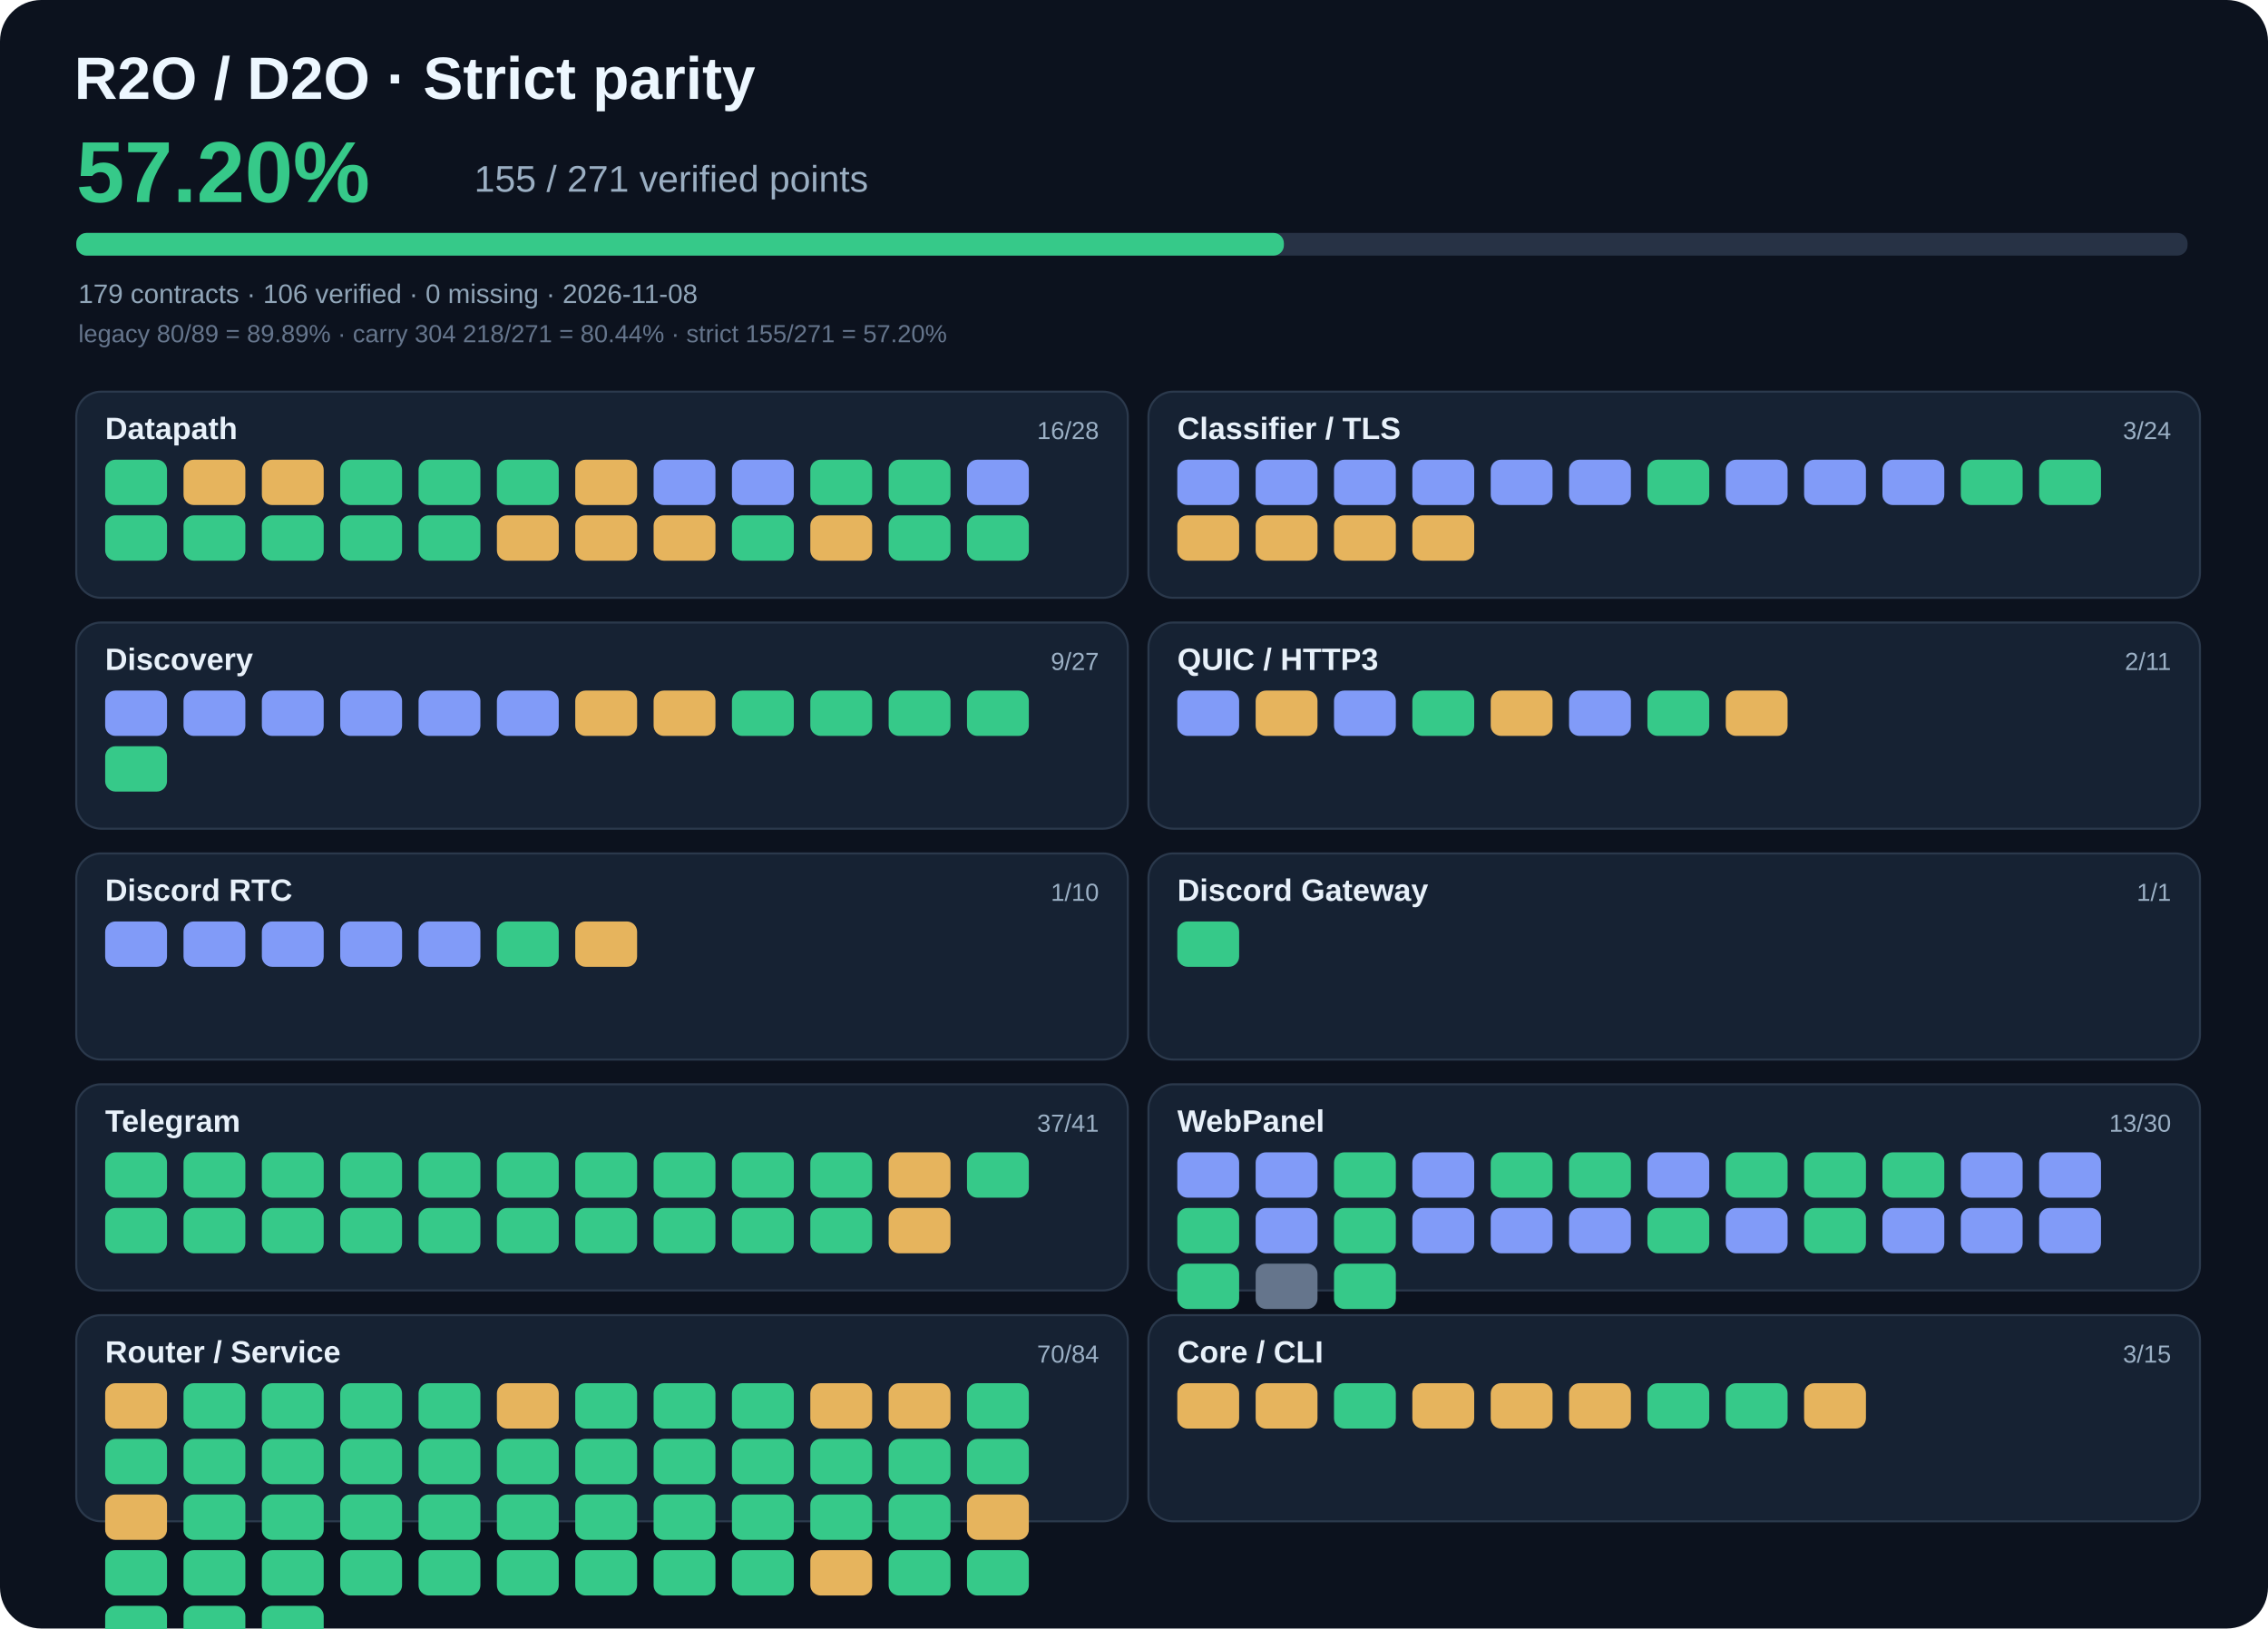
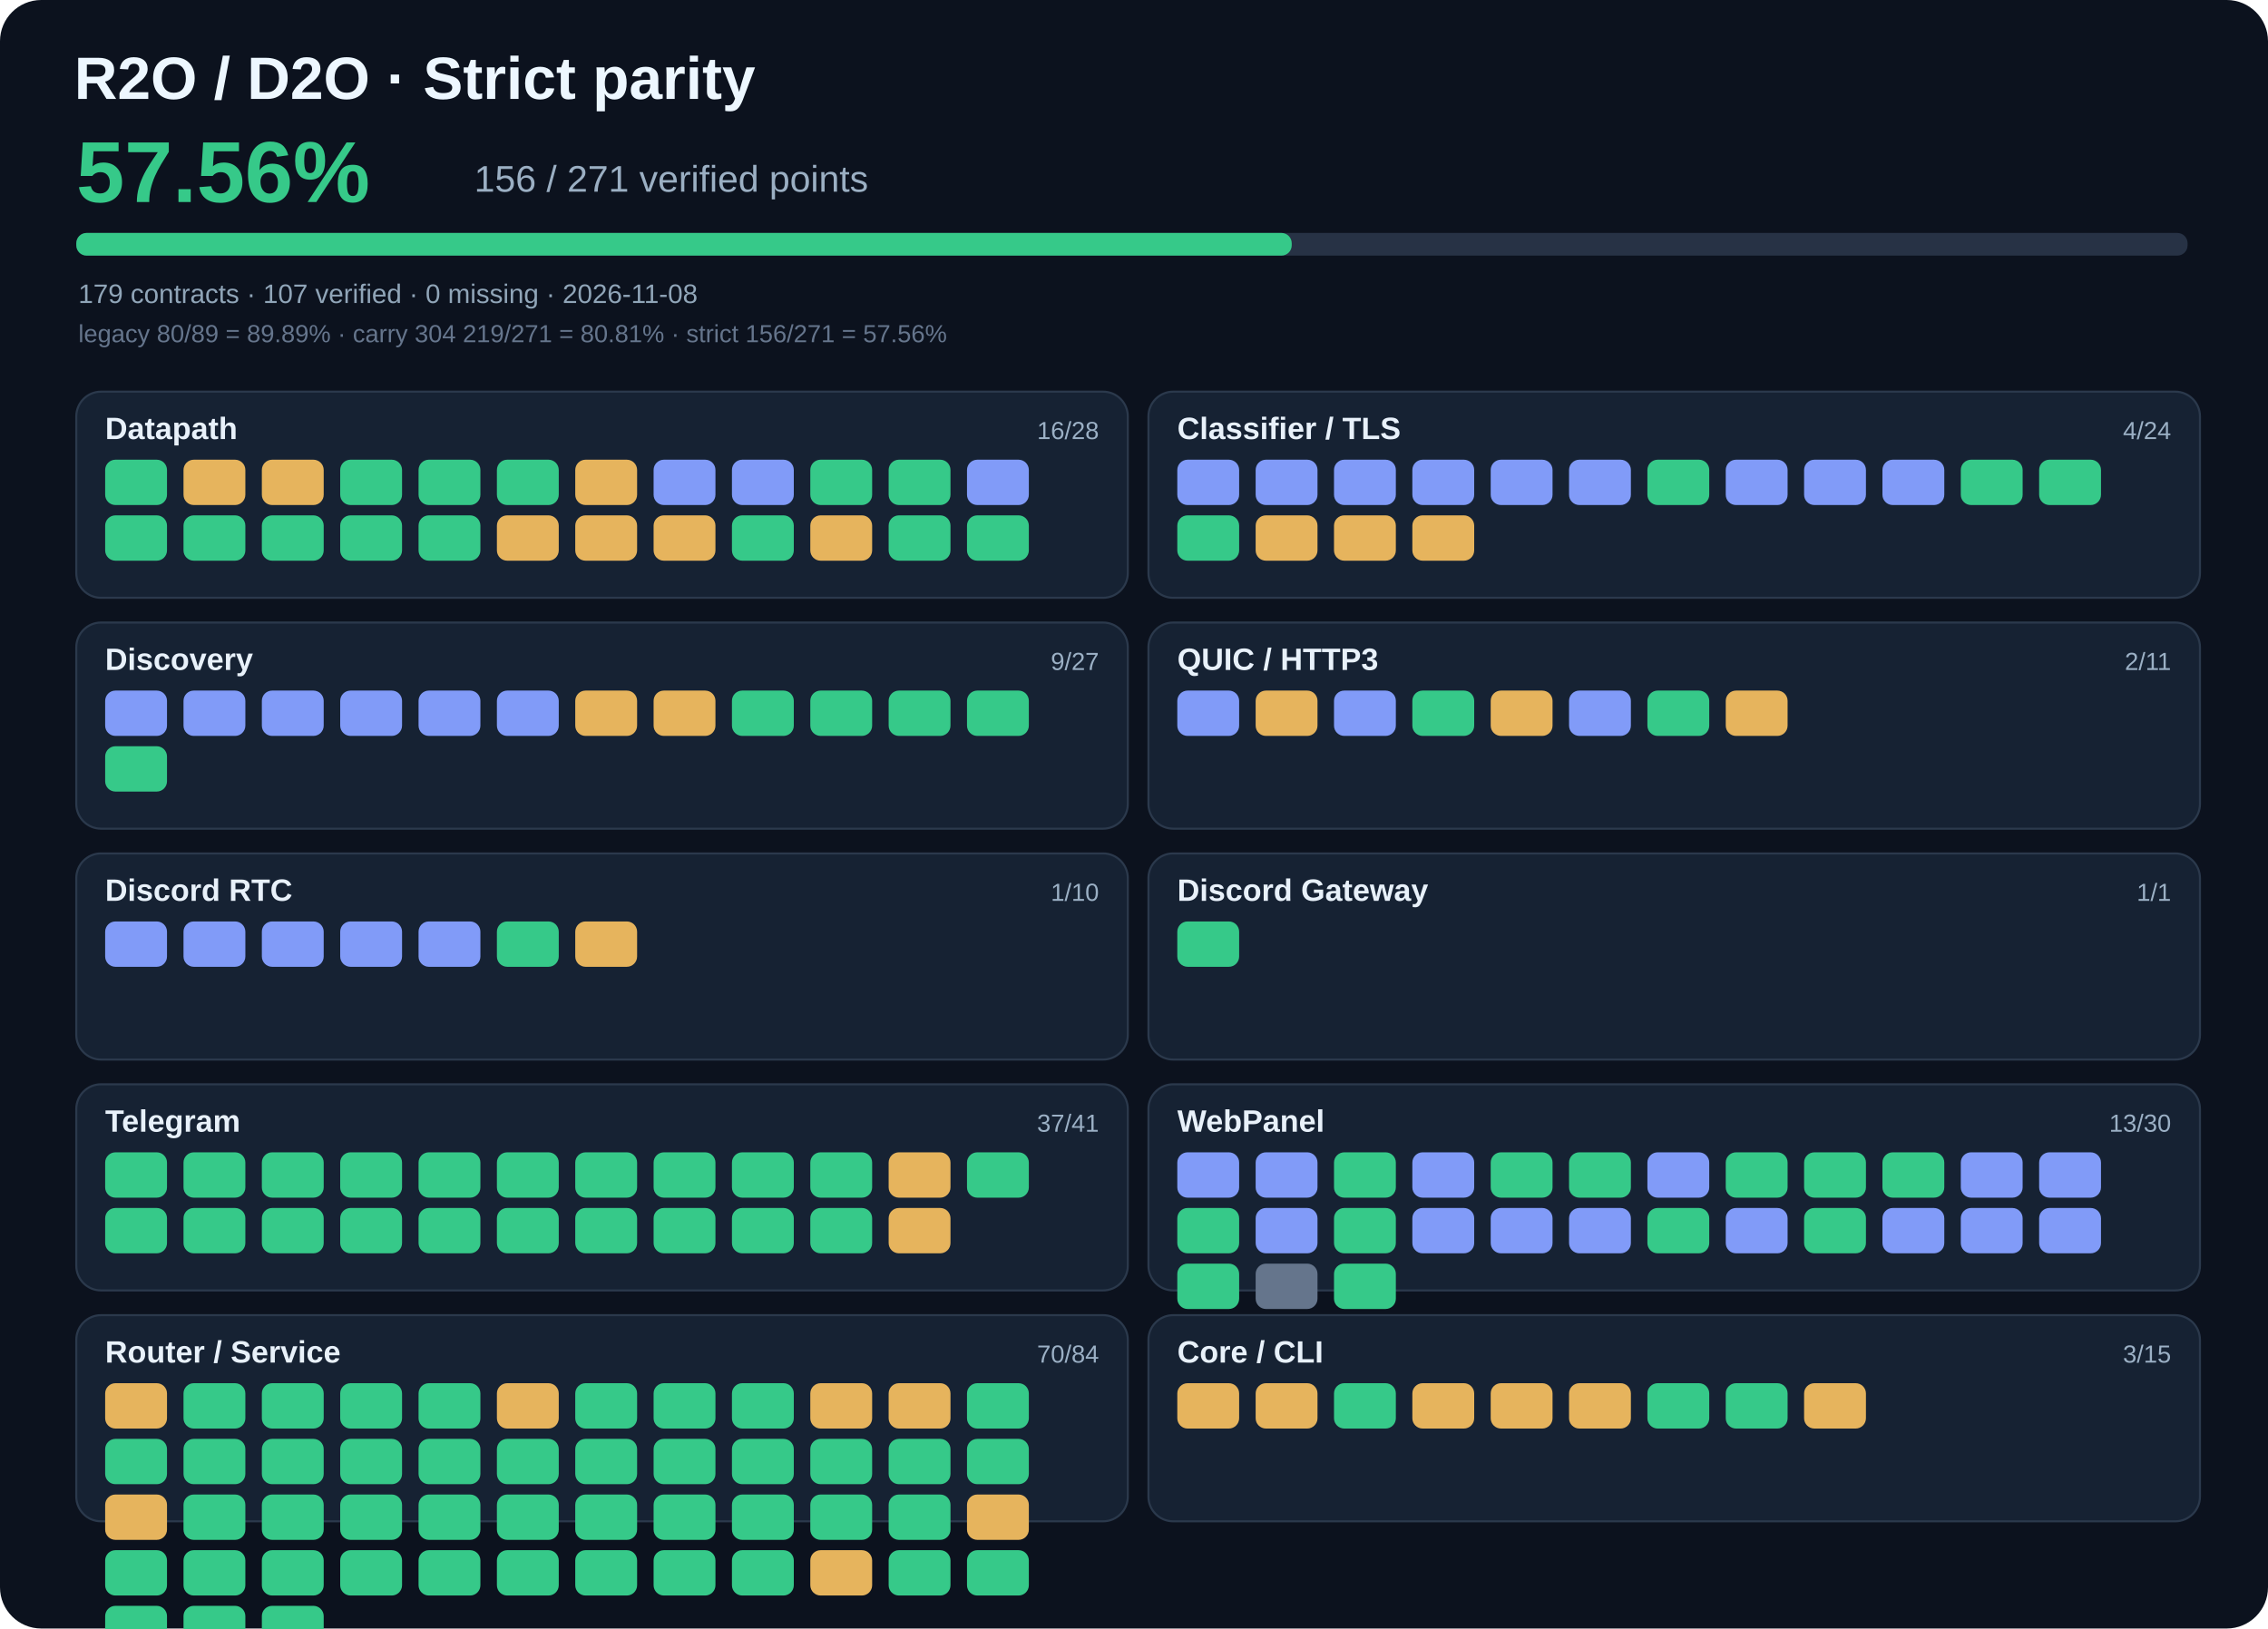
- <svg xmlns="http://www.w3.org/2000/svg" viewBox="0 0 1100 790" width="1100" height="790" role="img" aria-label="R2O strict parity 57.20%">
+ <svg xmlns="http://www.w3.org/2000/svg" viewBox="0 0 1100 790" width="1100" height="790" role="img" aria-label="R2O strict parity 57.56%">
  <rect width="1100" height="790" rx="20" fill="#0c121e" />
  <text x="36" y="48" fill="#edf7ff" font-family="Arial,sans-serif" font-size="29" font-weight="700">R2O / D2O · Strict parity</text>
-   <text x="37" y="98" fill="#36c989" font-family="Arial,sans-serif" font-size="42" font-weight="700">57.20%</text>
-   <text x="230" y="93" fill="#9bafc3" font-family="Arial,sans-serif" font-size="18">155 / 271 verified points</text>
+   <text x="37" y="98" fill="#36c989" font-family="Arial,sans-serif" font-size="42" font-weight="700">57.56%</text>
+   <text x="230" y="93" fill="#9bafc3" font-family="Arial,sans-serif" font-size="18">156 / 271 verified points</text>
  <rect x="37" y="113" width="1024" height="11" rx="5" fill="#273245" />
-   <rect x="37" y="113" width="585.7" height="11" rx="5" fill="#36c989" />
-   <text x="38" y="147" fill="#90a5b8" font-family="Arial,sans-serif" font-size="13">179 contracts · 106 verified · 0 missing · 2026-11-08</text>
-   <text x="38" y="166" fill="#65758c" font-family="Arial,sans-serif" font-size="12">legacy 80/89 = 89.89% · carry 304 218/271 = 80.44% · strict 155/271 = 57.20%</text>
+   <rect x="37" y="113" width="589.5" height="11" rx="5" fill="#36c989" />
+   <text x="38" y="147" fill="#90a5b8" font-family="Arial,sans-serif" font-size="13">179 contracts · 107 verified · 0 missing · 2026-11-08</text>
+   <text x="38" y="166" fill="#65758c" font-family="Arial,sans-serif" font-size="12">legacy 80/89 = 89.89% · carry 304 219/271 = 80.81% · strict 156/271 = 57.56%</text>
  <rect x="37" y="190" width="510" height="100" rx="12" fill="#162233" stroke="#2b394c" />
  <text x="51" y="213" fill="#e8f1fa" font-family="Arial,sans-serif" font-size="15" font-weight="700">Datapath</text>
  <text x="533" y="213" text-anchor="end" fill="#9bb0c5" font-family="Arial,sans-serif" font-size="12">16/28</text>
  <rect x="51" y="223" width="30" height="22" rx="5" fill="#36c989" />
  <rect x="89" y="223" width="30" height="22" rx="5" fill="#e6b45d" />
  <rect x="127" y="223" width="30" height="22" rx="5" fill="#e6b45d" />
  <rect x="165" y="223" width="30" height="22" rx="5" fill="#36c989" />
  <rect x="203" y="223" width="30" height="22" rx="5" fill="#36c989" />
  <rect x="241" y="223" width="30" height="22" rx="5" fill="#36c989" />
  <rect x="279" y="223" width="30" height="22" rx="5" fill="#e6b45d" />
  <rect x="317" y="223" width="30" height="22" rx="5" fill="#819bf8" />
  <rect x="355" y="223" width="30" height="22" rx="5" fill="#819bf8" />
  <rect x="393" y="223" width="30" height="22" rx="5" fill="#36c989" />
  <rect x="431" y="223" width="30" height="22" rx="5" fill="#36c989" />
  <rect x="469" y="223" width="30" height="22" rx="5" fill="#819bf8" />
  <rect x="51" y="250" width="30" height="22" rx="5" fill="#36c989" />
  <rect x="89" y="250" width="30" height="22" rx="5" fill="#36c989" />
  <rect x="127" y="250" width="30" height="22" rx="5" fill="#36c989" />
  <rect x="165" y="250" width="30" height="22" rx="5" fill="#36c989" />
  <rect x="203" y="250" width="30" height="22" rx="5" fill="#36c989" />
  <rect x="241" y="250" width="30" height="22" rx="5" fill="#e6b45d" />
  <rect x="279" y="250" width="30" height="22" rx="5" fill="#e6b45d" />
  <rect x="317" y="250" width="30" height="22" rx="5" fill="#e6b45d" />
  <rect x="355" y="250" width="30" height="22" rx="5" fill="#36c989" />
  <rect x="393" y="250" width="30" height="22" rx="5" fill="#e6b45d" />
  <rect x="431" y="250" width="30" height="22" rx="5" fill="#36c989" />
  <rect x="469" y="250" width="30" height="22" rx="5" fill="#36c989" />
  <rect x="557" y="190" width="510" height="100" rx="12" fill="#162233" stroke="#2b394c" />
  <text x="571" y="213" fill="#e8f1fa" font-family="Arial,sans-serif" font-size="15" font-weight="700">Classifier / TLS</text>
-   <text x="1053" y="213" text-anchor="end" fill="#9bb0c5" font-family="Arial,sans-serif" font-size="12">3/24</text>
+   <text x="1053" y="213" text-anchor="end" fill="#9bb0c5" font-family="Arial,sans-serif" font-size="12">4/24</text>
  <rect x="571" y="223" width="30" height="22" rx="5" fill="#819bf8" />
  <rect x="609" y="223" width="30" height="22" rx="5" fill="#819bf8" />
  <rect x="647" y="223" width="30" height="22" rx="5" fill="#819bf8" />
  <rect x="685" y="223" width="30" height="22" rx="5" fill="#819bf8" />
  <rect x="723" y="223" width="30" height="22" rx="5" fill="#819bf8" />
  <rect x="761" y="223" width="30" height="22" rx="5" fill="#819bf8" />
  <rect x="799" y="223" width="30" height="22" rx="5" fill="#36c989" />
  <rect x="837" y="223" width="30" height="22" rx="5" fill="#819bf8" />
  <rect x="875" y="223" width="30" height="22" rx="5" fill="#819bf8" />
  <rect x="913" y="223" width="30" height="22" rx="5" fill="#819bf8" />
  <rect x="951" y="223" width="30" height="22" rx="5" fill="#36c989" />
  <rect x="989" y="223" width="30" height="22" rx="5" fill="#36c989" />
-   <rect x="571" y="250" width="30" height="22" rx="5" fill="#e6b45d" />
+   <rect x="571" y="250" width="30" height="22" rx="5" fill="#36c989" />
  <rect x="609" y="250" width="30" height="22" rx="5" fill="#e6b45d" />
  <rect x="647" y="250" width="30" height="22" rx="5" fill="#e6b45d" />
  <rect x="685" y="250" width="30" height="22" rx="5" fill="#e6b45d" />
  <rect x="37" y="302" width="510" height="100" rx="12" fill="#162233" stroke="#2b394c" />
  <text x="51" y="325" fill="#e8f1fa" font-family="Arial,sans-serif" font-size="15" font-weight="700">Discovery</text>
  <text x="533" y="325" text-anchor="end" fill="#9bb0c5" font-family="Arial,sans-serif" font-size="12">9/27</text>
  <rect x="51" y="335" width="30" height="22" rx="5" fill="#819bf8" />
  <rect x="89" y="335" width="30" height="22" rx="5" fill="#819bf8" />
  <rect x="127" y="335" width="30" height="22" rx="5" fill="#819bf8" />
  <rect x="165" y="335" width="30" height="22" rx="5" fill="#819bf8" />
  <rect x="203" y="335" width="30" height="22" rx="5" fill="#819bf8" />
  <rect x="241" y="335" width="30" height="22" rx="5" fill="#819bf8" />
  <rect x="279" y="335" width="30" height="22" rx="5" fill="#e6b45d" />
  <rect x="317" y="335" width="30" height="22" rx="5" fill="#e6b45d" />
  <rect x="355" y="335" width="30" height="22" rx="5" fill="#36c989" />
  <rect x="393" y="335" width="30" height="22" rx="5" fill="#36c989" />
  <rect x="431" y="335" width="30" height="22" rx="5" fill="#36c989" />
  <rect x="469" y="335" width="30" height="22" rx="5" fill="#36c989" />
  <rect x="51" y="362" width="30" height="22" rx="5" fill="#36c989" />
  <rect x="557" y="302" width="510" height="100" rx="12" fill="#162233" stroke="#2b394c" />
  <text x="571" y="325" fill="#e8f1fa" font-family="Arial,sans-serif" font-size="15" font-weight="700">QUIC / HTTP3</text>
  <text x="1053" y="325" text-anchor="end" fill="#9bb0c5" font-family="Arial,sans-serif" font-size="12">2/11</text>
  <rect x="571" y="335" width="30" height="22" rx="5" fill="#819bf8" />
  <rect x="609" y="335" width="30" height="22" rx="5" fill="#e6b45d" />
  <rect x="647" y="335" width="30" height="22" rx="5" fill="#819bf8" />
  <rect x="685" y="335" width="30" height="22" rx="5" fill="#36c989" />
  <rect x="723" y="335" width="30" height="22" rx="5" fill="#e6b45d" />
  <rect x="761" y="335" width="30" height="22" rx="5" fill="#819bf8" />
  <rect x="799" y="335" width="30" height="22" rx="5" fill="#36c989" />
  <rect x="837" y="335" width="30" height="22" rx="5" fill="#e6b45d" />
  <rect x="37" y="414" width="510" height="100" rx="12" fill="#162233" stroke="#2b394c" />
  <text x="51" y="437" fill="#e8f1fa" font-family="Arial,sans-serif" font-size="15" font-weight="700">Discord RTC</text>
  <text x="533" y="437" text-anchor="end" fill="#9bb0c5" font-family="Arial,sans-serif" font-size="12">1/10</text>
  <rect x="51" y="447" width="30" height="22" rx="5" fill="#819bf8" />
  <rect x="89" y="447" width="30" height="22" rx="5" fill="#819bf8" />
  <rect x="127" y="447" width="30" height="22" rx="5" fill="#819bf8" />
  <rect x="165" y="447" width="30" height="22" rx="5" fill="#819bf8" />
  <rect x="203" y="447" width="30" height="22" rx="5" fill="#819bf8" />
  <rect x="241" y="447" width="30" height="22" rx="5" fill="#36c989" />
  <rect x="279" y="447" width="30" height="22" rx="5" fill="#e6b45d" />
  <rect x="557" y="414" width="510" height="100" rx="12" fill="#162233" stroke="#2b394c" />
  <text x="571" y="437" fill="#e8f1fa" font-family="Arial,sans-serif" font-size="15" font-weight="700">Discord Gateway</text>
  <text x="1053" y="437" text-anchor="end" fill="#9bb0c5" font-family="Arial,sans-serif" font-size="12">1/1</text>
  <rect x="571" y="447" width="30" height="22" rx="5" fill="#36c989" />
  <rect x="37" y="526" width="510" height="100" rx="12" fill="#162233" stroke="#2b394c" />
  <text x="51" y="549" fill="#e8f1fa" font-family="Arial,sans-serif" font-size="15" font-weight="700">Telegram</text>
  <text x="533" y="549" text-anchor="end" fill="#9bb0c5" font-family="Arial,sans-serif" font-size="12">37/41</text>
  <rect x="51" y="559" width="30" height="22" rx="5" fill="#36c989" />
  <rect x="89" y="559" width="30" height="22" rx="5" fill="#36c989" />
  <rect x="127" y="559" width="30" height="22" rx="5" fill="#36c989" />
  <rect x="165" y="559" width="30" height="22" rx="5" fill="#36c989" />
  <rect x="203" y="559" width="30" height="22" rx="5" fill="#36c989" />
  <rect x="241" y="559" width="30" height="22" rx="5" fill="#36c989" />
  <rect x="279" y="559" width="30" height="22" rx="5" fill="#36c989" />
  <rect x="317" y="559" width="30" height="22" rx="5" fill="#36c989" />
  <rect x="355" y="559" width="30" height="22" rx="5" fill="#36c989" />
  <rect x="393" y="559" width="30" height="22" rx="5" fill="#36c989" />
  <rect x="431" y="559" width="30" height="22" rx="5" fill="#e6b45d" />
  <rect x="469" y="559" width="30" height="22" rx="5" fill="#36c989" />
  <rect x="51" y="586" width="30" height="22" rx="5" fill="#36c989" />
  <rect x="89" y="586" width="30" height="22" rx="5" fill="#36c989" />
  <rect x="127" y="586" width="30" height="22" rx="5" fill="#36c989" />
  <rect x="165" y="586" width="30" height="22" rx="5" fill="#36c989" />
  <rect x="203" y="586" width="30" height="22" rx="5" fill="#36c989" />
  <rect x="241" y="586" width="30" height="22" rx="5" fill="#36c989" />
  <rect x="279" y="586" width="30" height="22" rx="5" fill="#36c989" />
  <rect x="317" y="586" width="30" height="22" rx="5" fill="#36c989" />
  <rect x="355" y="586" width="30" height="22" rx="5" fill="#36c989" />
  <rect x="393" y="586" width="30" height="22" rx="5" fill="#36c989" />
  <rect x="431" y="586" width="30" height="22" rx="5" fill="#e6b45d" />
  <rect x="557" y="526" width="510" height="100" rx="12" fill="#162233" stroke="#2b394c" />
  <text x="571" y="549" fill="#e8f1fa" font-family="Arial,sans-serif" font-size="15" font-weight="700">WebPanel</text>
  <text x="1053" y="549" text-anchor="end" fill="#9bb0c5" font-family="Arial,sans-serif" font-size="12">13/30</text>
  <rect x="571" y="559" width="30" height="22" rx="5" fill="#819bf8" />
  <rect x="609" y="559" width="30" height="22" rx="5" fill="#819bf8" />
  <rect x="647" y="559" width="30" height="22" rx="5" fill="#36c989" />
  <rect x="685" y="559" width="30" height="22" rx="5" fill="#819bf8" />
  <rect x="723" y="559" width="30" height="22" rx="5" fill="#36c989" />
  <rect x="761" y="559" width="30" height="22" rx="5" fill="#36c989" />
  <rect x="799" y="559" width="30" height="22" rx="5" fill="#819bf8" />
  <rect x="837" y="559" width="30" height="22" rx="5" fill="#36c989" />
  <rect x="875" y="559" width="30" height="22" rx="5" fill="#36c989" />
  <rect x="913" y="559" width="30" height="22" rx="5" fill="#36c989" />
  <rect x="951" y="559" width="30" height="22" rx="5" fill="#819bf8" />
  <rect x="989" y="559" width="30" height="22" rx="5" fill="#819bf8" />
  <rect x="571" y="586" width="30" height="22" rx="5" fill="#36c989" />
  <rect x="609" y="586" width="30" height="22" rx="5" fill="#819bf8" />
  <rect x="647" y="586" width="30" height="22" rx="5" fill="#36c989" />
  <rect x="685" y="586" width="30" height="22" rx="5" fill="#819bf8" />
  <rect x="723" y="586" width="30" height="22" rx="5" fill="#819bf8" />
  <rect x="761" y="586" width="30" height="22" rx="5" fill="#819bf8" />
  <rect x="799" y="586" width="30" height="22" rx="5" fill="#36c989" />
  <rect x="837" y="586" width="30" height="22" rx="5" fill="#819bf8" />
  <rect x="875" y="586" width="30" height="22" rx="5" fill="#36c989" />
  <rect x="913" y="586" width="30" height="22" rx="5" fill="#819bf8" />
  <rect x="951" y="586" width="30" height="22" rx="5" fill="#819bf8" />
  <rect x="989" y="586" width="30" height="22" rx="5" fill="#819bf8" />
  <rect x="571" y="613" width="30" height="22" rx="5" fill="#36c989" />
  <rect x="609" y="613" width="30" height="22" rx="5" fill="#65758c" />
  <rect x="647" y="613" width="30" height="22" rx="5" fill="#36c989" />
  <rect x="37" y="638" width="510" height="100" rx="12" fill="#162233" stroke="#2b394c" />
  <text x="51" y="661" fill="#e8f1fa" font-family="Arial,sans-serif" font-size="15" font-weight="700">Router / Service</text>
  <text x="533" y="661" text-anchor="end" fill="#9bb0c5" font-family="Arial,sans-serif" font-size="12">70/84</text>
  <rect x="51" y="671" width="30" height="22" rx="5" fill="#e6b45d" />
  <rect x="89" y="671" width="30" height="22" rx="5" fill="#36c989" />
  <rect x="127" y="671" width="30" height="22" rx="5" fill="#36c989" />
  <rect x="165" y="671" width="30" height="22" rx="5" fill="#36c989" />
  <rect x="203" y="671" width="30" height="22" rx="5" fill="#36c989" />
  <rect x="241" y="671" width="30" height="22" rx="5" fill="#e6b45d" />
  <rect x="279" y="671" width="30" height="22" rx="5" fill="#36c989" />
  <rect x="317" y="671" width="30" height="22" rx="5" fill="#36c989" />
  <rect x="355" y="671" width="30" height="22" rx="5" fill="#36c989" />
  <rect x="393" y="671" width="30" height="22" rx="5" fill="#e6b45d" />
  <rect x="431" y="671" width="30" height="22" rx="5" fill="#e6b45d" />
  <rect x="469" y="671" width="30" height="22" rx="5" fill="#36c989" />
  <rect x="51" y="698" width="30" height="22" rx="5" fill="#36c989" />
  <rect x="89" y="698" width="30" height="22" rx="5" fill="#36c989" />
  <rect x="127" y="698" width="30" height="22" rx="5" fill="#36c989" />
  <rect x="165" y="698" width="30" height="22" rx="5" fill="#36c989" />
  <rect x="203" y="698" width="30" height="22" rx="5" fill="#36c989" />
  <rect x="241" y="698" width="30" height="22" rx="5" fill="#36c989" />
  <rect x="279" y="698" width="30" height="22" rx="5" fill="#36c989" />
  <rect x="317" y="698" width="30" height="22" rx="5" fill="#36c989" />
  <rect x="355" y="698" width="30" height="22" rx="5" fill="#36c989" />
  <rect x="393" y="698" width="30" height="22" rx="5" fill="#36c989" />
  <rect x="431" y="698" width="30" height="22" rx="5" fill="#36c989" />
  <rect x="469" y="698" width="30" height="22" rx="5" fill="#36c989" />
  <rect x="51" y="725" width="30" height="22" rx="5" fill="#e6b45d" />
  <rect x="89" y="725" width="30" height="22" rx="5" fill="#36c989" />
  <rect x="127" y="725" width="30" height="22" rx="5" fill="#36c989" />
  <rect x="165" y="725" width="30" height="22" rx="5" fill="#36c989" />
  <rect x="203" y="725" width="30" height="22" rx="5" fill="#36c989" />
  <rect x="241" y="725" width="30" height="22" rx="5" fill="#36c989" />
  <rect x="279" y="725" width="30" height="22" rx="5" fill="#36c989" />
  <rect x="317" y="725" width="30" height="22" rx="5" fill="#36c989" />
  <rect x="355" y="725" width="30" height="22" rx="5" fill="#36c989" />
  <rect x="393" y="725" width="30" height="22" rx="5" fill="#36c989" />
  <rect x="431" y="725" width="30" height="22" rx="5" fill="#36c989" />
  <rect x="469" y="725" width="30" height="22" rx="5" fill="#e6b45d" />
  <rect x="51" y="752" width="30" height="22" rx="5" fill="#36c989" />
  <rect x="89" y="752" width="30" height="22" rx="5" fill="#36c989" />
  <rect x="127" y="752" width="30" height="22" rx="5" fill="#36c989" />
  <rect x="165" y="752" width="30" height="22" rx="5" fill="#36c989" />
  <rect x="203" y="752" width="30" height="22" rx="5" fill="#36c989" />
  <rect x="241" y="752" width="30" height="22" rx="5" fill="#36c989" />
  <rect x="279" y="752" width="30" height="22" rx="5" fill="#36c989" />
  <rect x="317" y="752" width="30" height="22" rx="5" fill="#36c989" />
  <rect x="355" y="752" width="30" height="22" rx="5" fill="#36c989" />
  <rect x="393" y="752" width="30" height="22" rx="5" fill="#e6b45d" />
  <rect x="431" y="752" width="30" height="22" rx="5" fill="#36c989" />
  <rect x="469" y="752" width="30" height="22" rx="5" fill="#36c989" />
  <rect x="51" y="779" width="30" height="22" rx="5" fill="#36c989" />
  <rect x="89" y="779" width="30" height="22" rx="5" fill="#36c989" />
  <rect x="127" y="779" width="30" height="22" rx="5" fill="#36c989" />
  <rect x="557" y="638" width="510" height="100" rx="12" fill="#162233" stroke="#2b394c" />
  <text x="571" y="661" fill="#e8f1fa" font-family="Arial,sans-serif" font-size="15" font-weight="700">Core / CLI</text>
  <text x="1053" y="661" text-anchor="end" fill="#9bb0c5" font-family="Arial,sans-serif" font-size="12">3/15</text>
  <rect x="571" y="671" width="30" height="22" rx="5" fill="#e6b45d" />
  <rect x="609" y="671" width="30" height="22" rx="5" fill="#e6b45d" />
  <rect x="647" y="671" width="30" height="22" rx="5" fill="#36c989" />
  <rect x="685" y="671" width="30" height="22" rx="5" fill="#e6b45d" />
  <rect x="723" y="671" width="30" height="22" rx="5" fill="#e6b45d" />
  <rect x="761" y="671" width="30" height="22" rx="5" fill="#e6b45d" />
  <rect x="799" y="671" width="30" height="22" rx="5" fill="#36c989" />
  <rect x="837" y="671" width="30" height="22" rx="5" fill="#36c989" />
  <rect x="875" y="671" width="30" height="22" rx="5" fill="#e6b45d" />
</svg>
